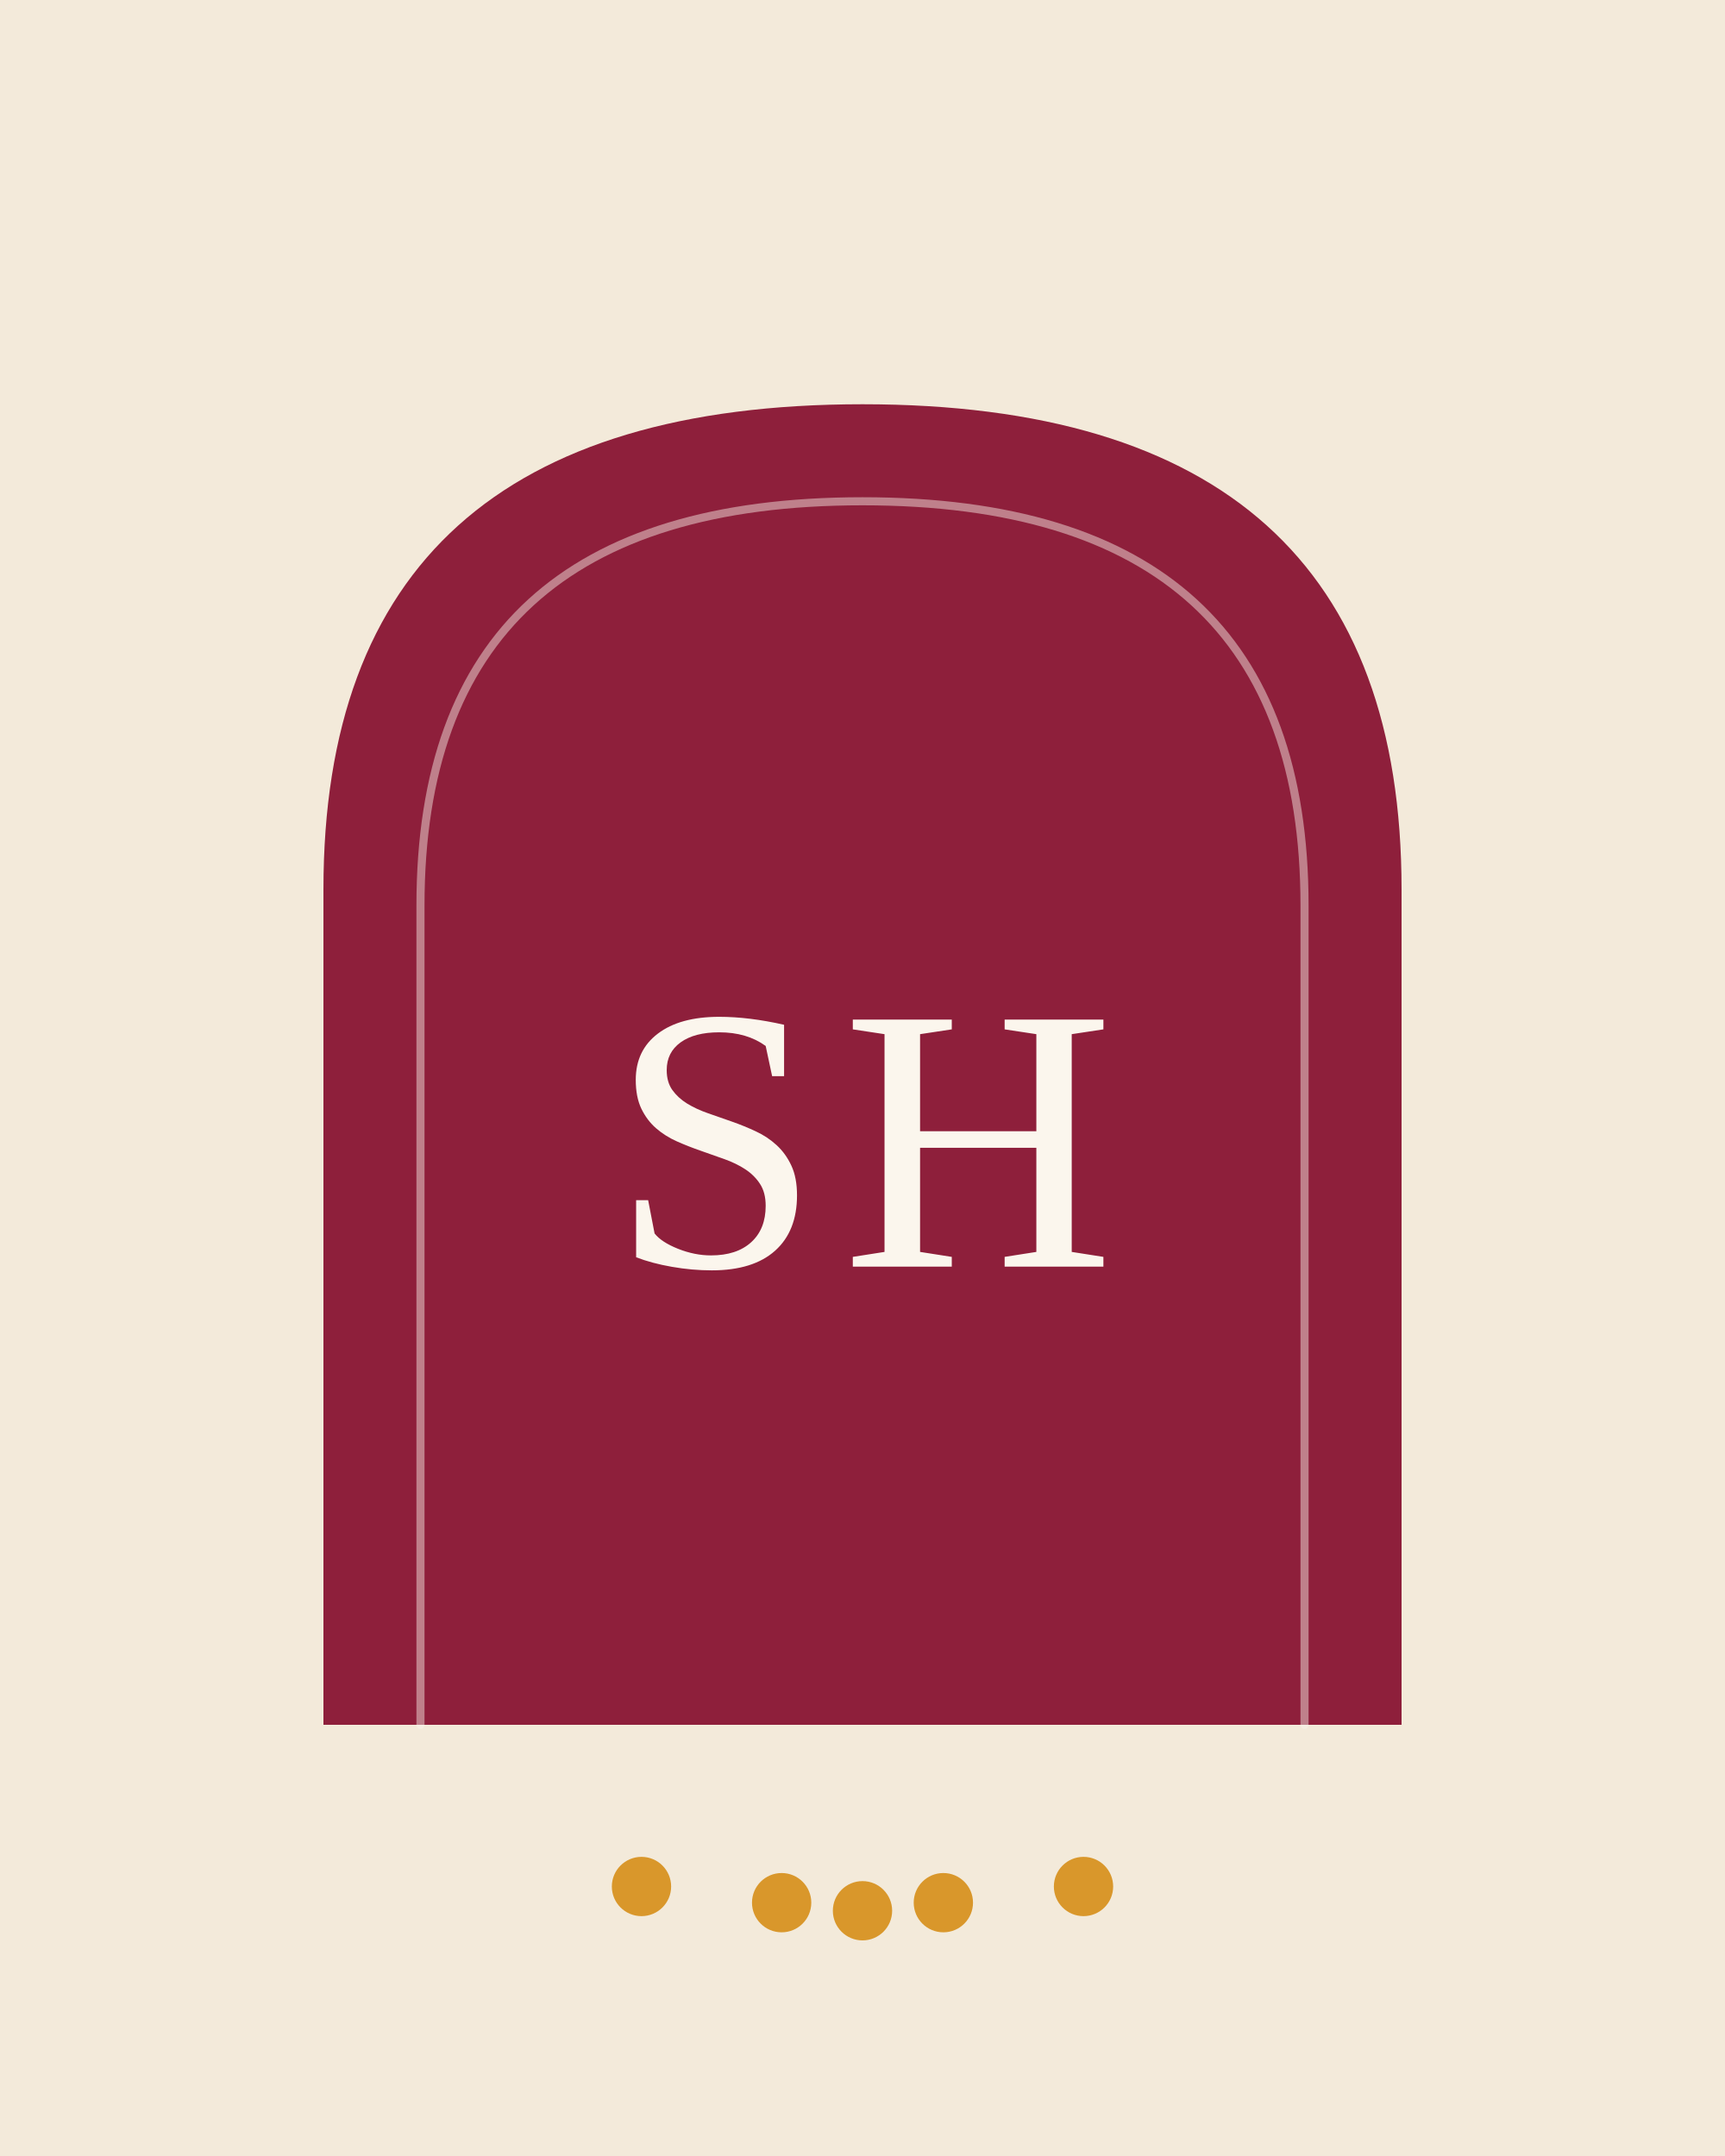
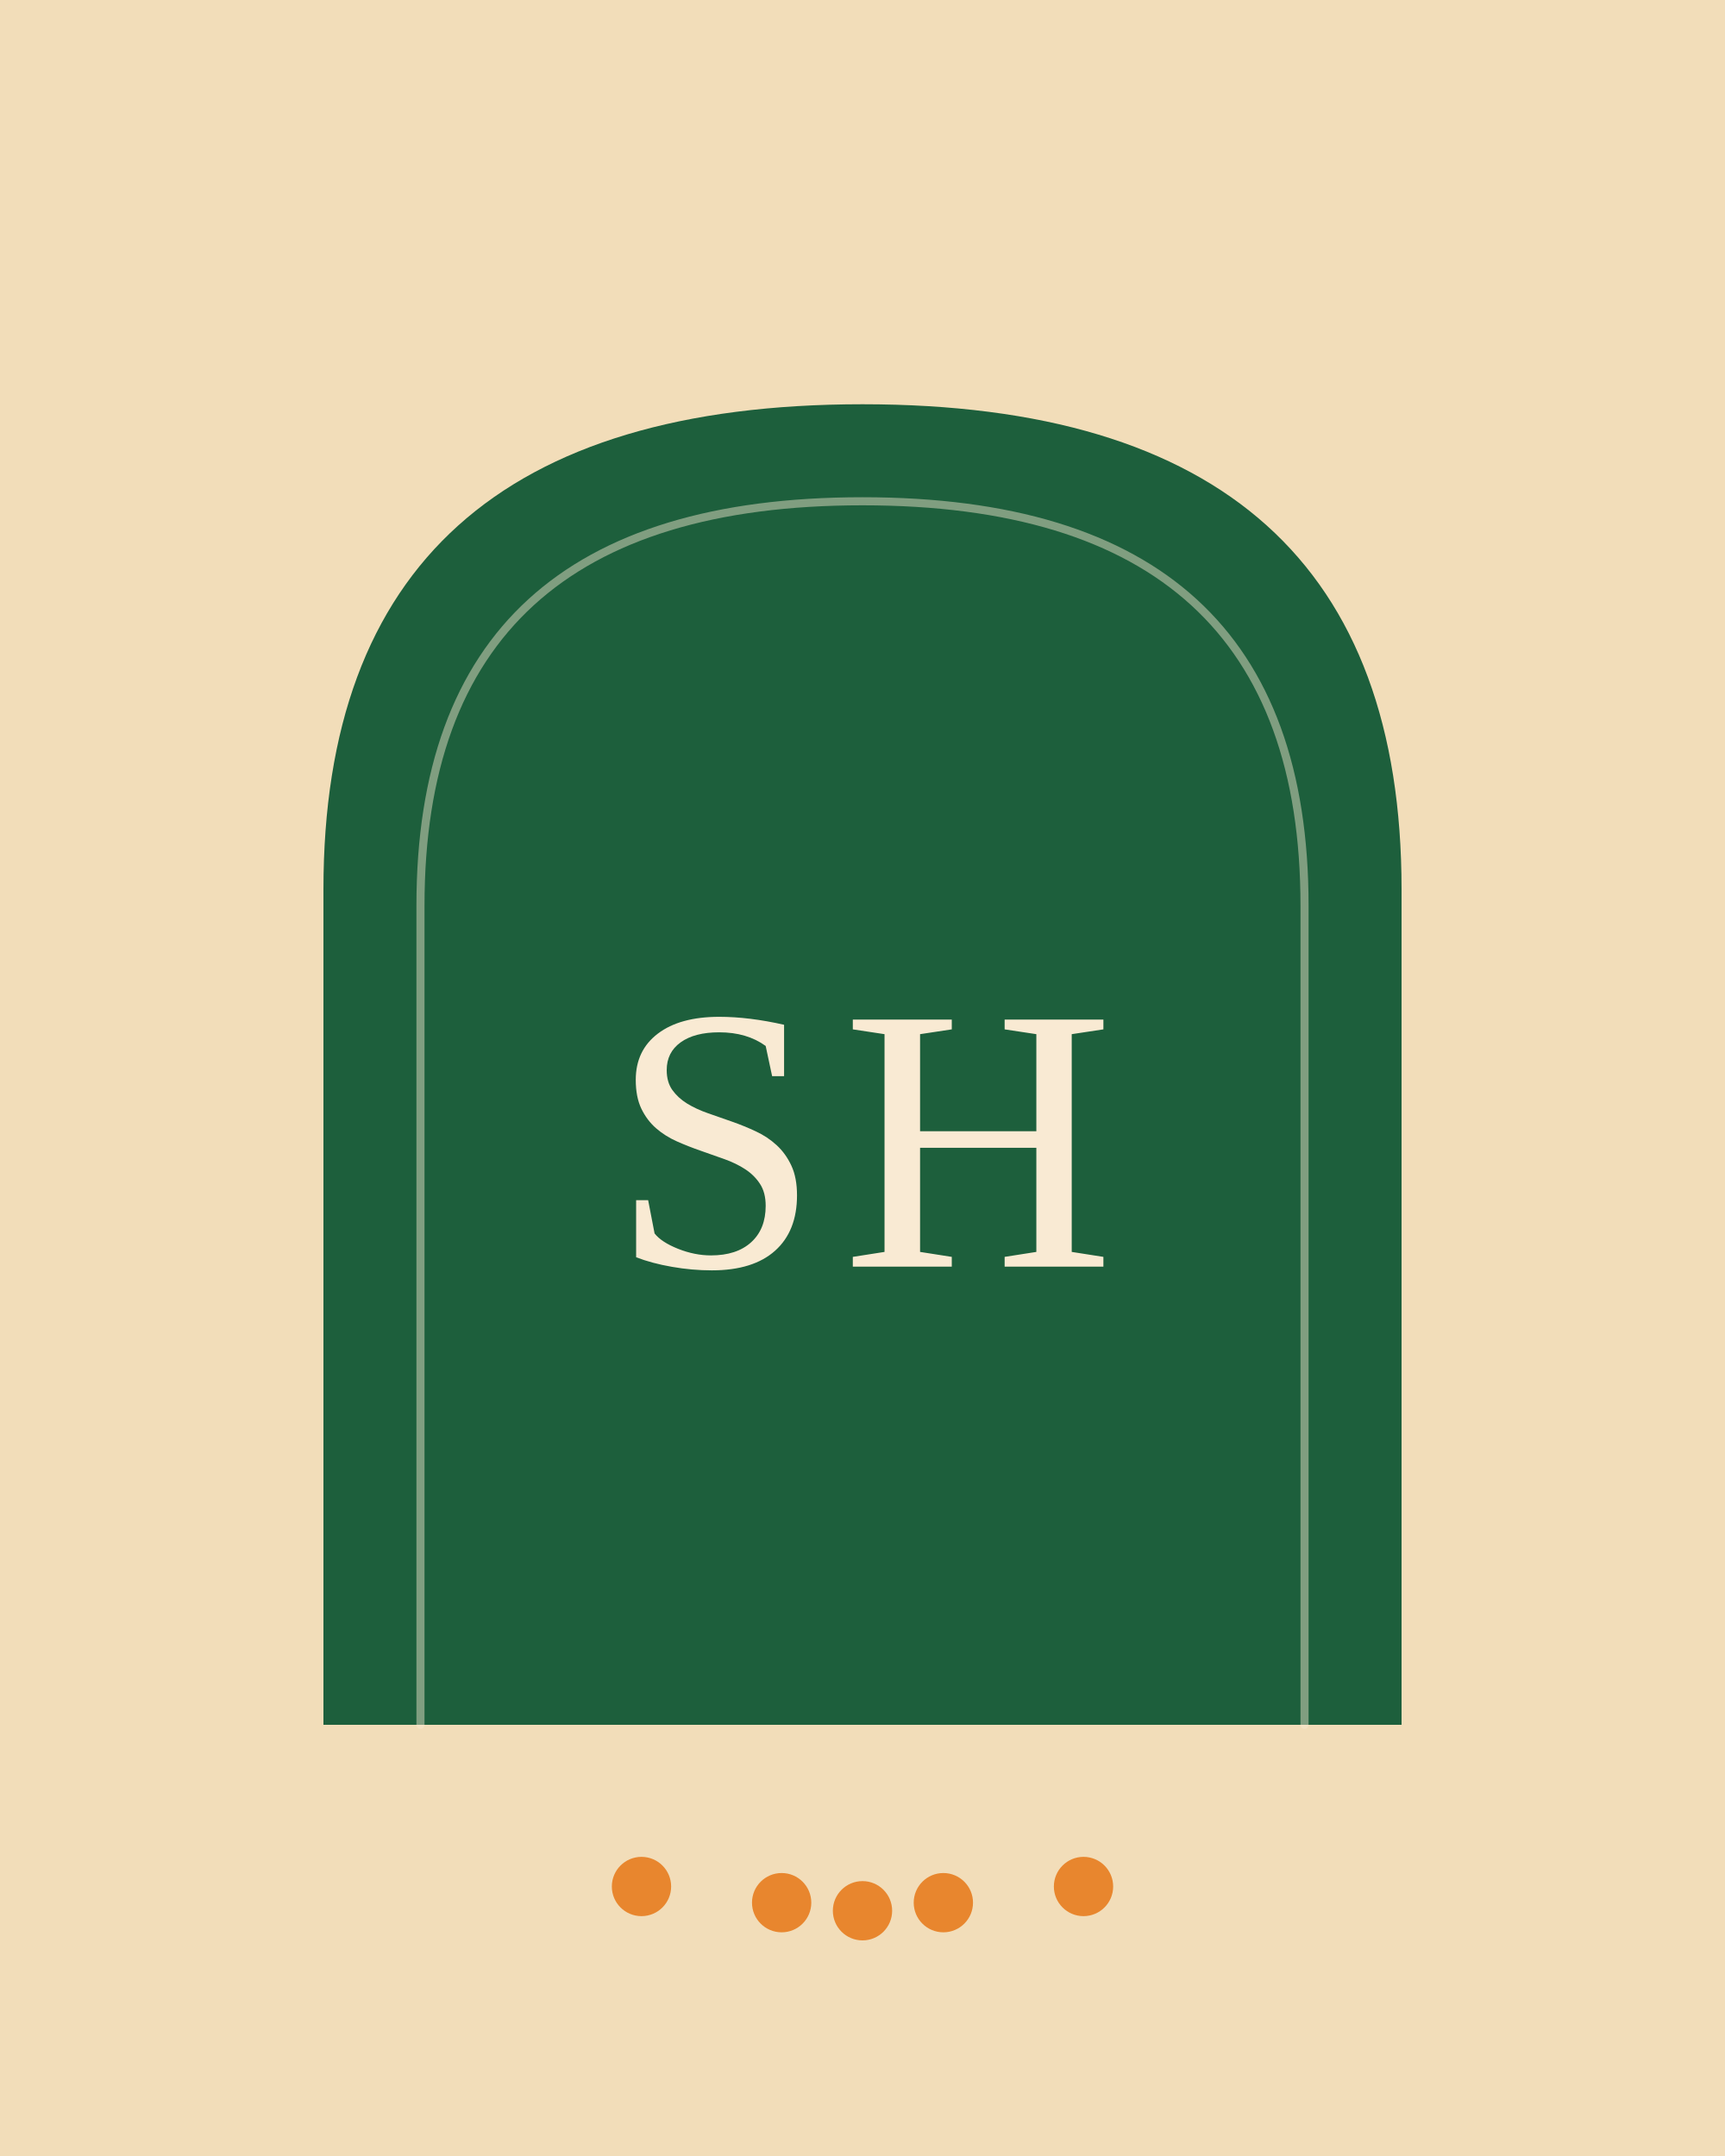
<svg xmlns="http://www.w3.org/2000/svg" viewBox="0 0 640 800">
-   <rect width="640" height="800" fill="#F3EADA" />
-   <path d="M120 640 V330 Q120 150 320 150 Q520 150 520 330 V640 Z" fill="#8E1F3B" />
-   <path d="M156 640 V336 Q156 186 320 186 Q484 186 484 336 V640" fill="none" stroke="#FBF6ED" stroke-width="3" stroke-linecap="round" opacity="0.45" />
-   <text x="320" y="470" text-anchor="middle" font-family="Georgia, 'Times New Roman', serif" font-size="140" letter-spacing="8" fill="#FBF6ED">SH</text>
-   <circle cx="238" cy="700" r="11" fill="#D9972B" />
-   <circle cx="290" cy="706" r="11" fill="#D9972B" />
-   <circle cx="320" cy="709" r="11" fill="#D9972B" />
-   <circle cx="350" cy="706" r="11" fill="#D9972B" />
-   <circle cx="402" cy="700" r="11" fill="#D9972B" />
+   <rect width="640" height="800" fill="#F2DDB9" />
+   <path d="M120 640 V330 Q120 150 320 150 Q520 150 520 330 V640 Z" fill="#1D5F3C" />
+   <path d="M156 640 V336 Q156 186 320 186 Q484 186 484 336 V640" fill="none" stroke="#F9EAD3" stroke-width="3" stroke-linecap="round" opacity="0.45" />
+   <text x="320" y="470" text-anchor="middle" font-family="Georgia, 'Times New Roman', serif" font-size="140" letter-spacing="8" fill="#F9EAD3">SH</text>
+   <circle cx="238" cy="700" r="11" fill="#E8862E" />
+   <circle cx="290" cy="706" r="11" fill="#E8862E" />
+   <circle cx="320" cy="709" r="11" fill="#E8862E" />
+   <circle cx="350" cy="706" r="11" fill="#E8862E" />
+   <circle cx="402" cy="700" r="11" fill="#E8862E" />
</svg>
